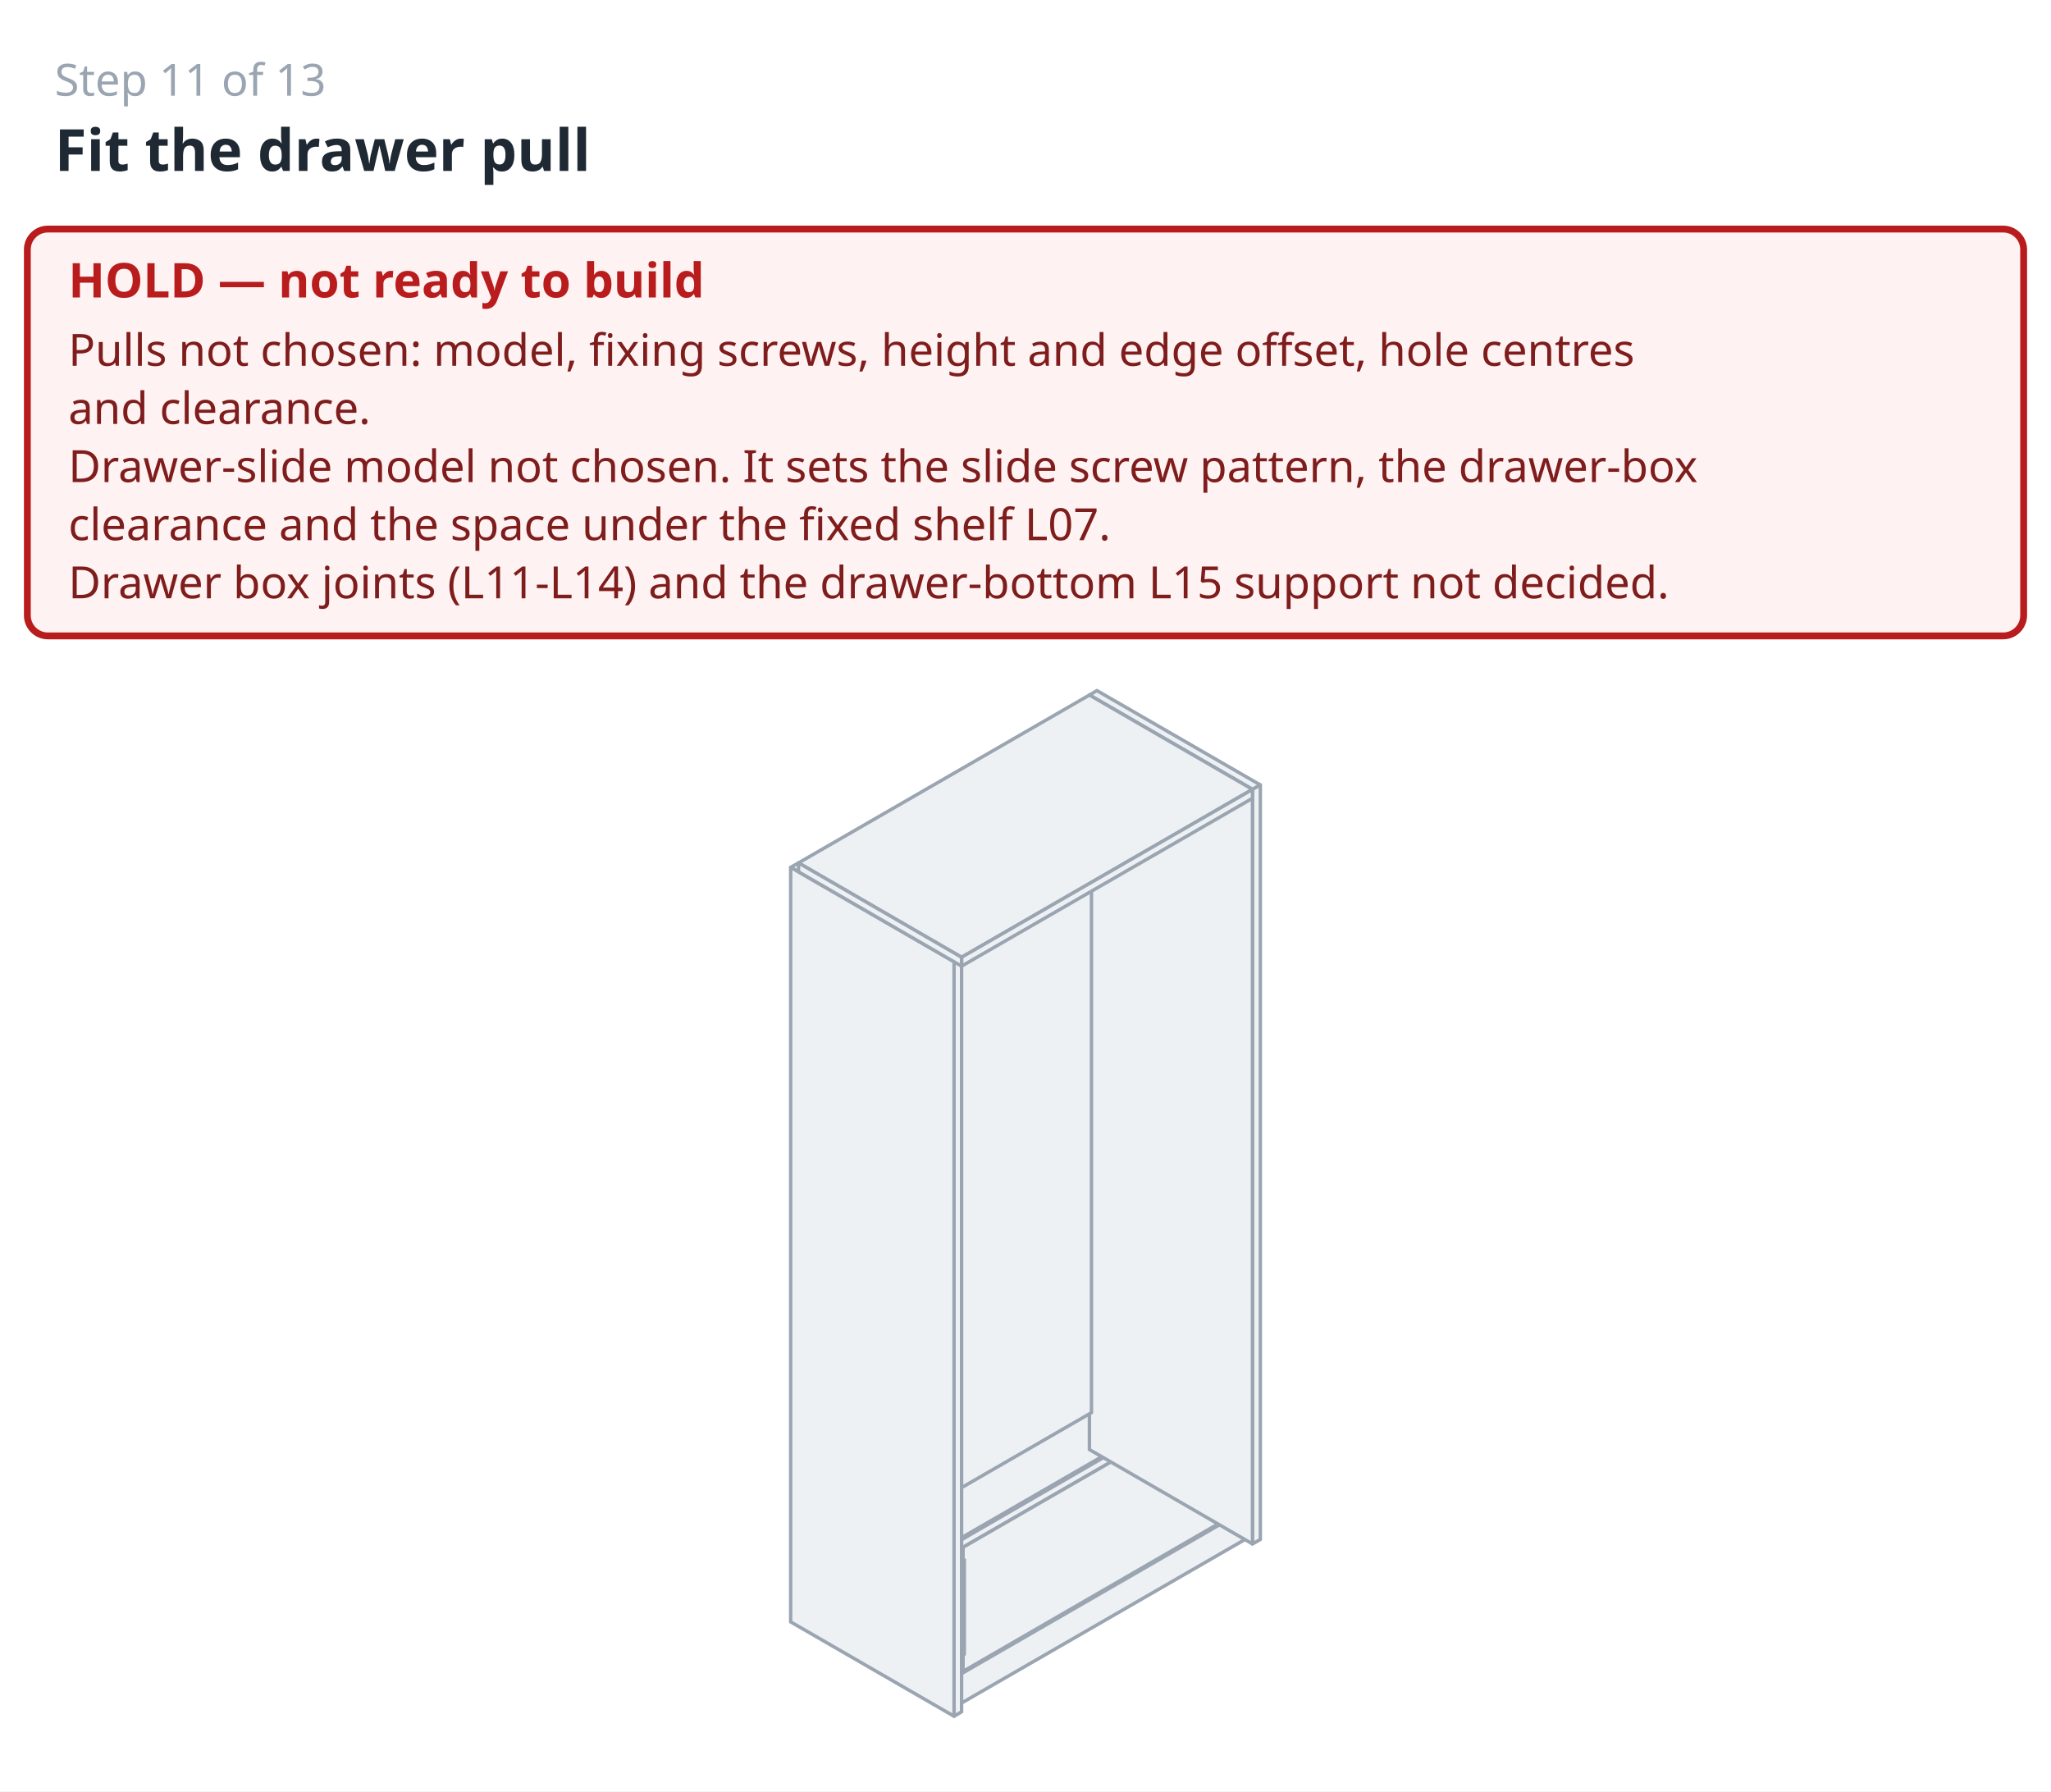
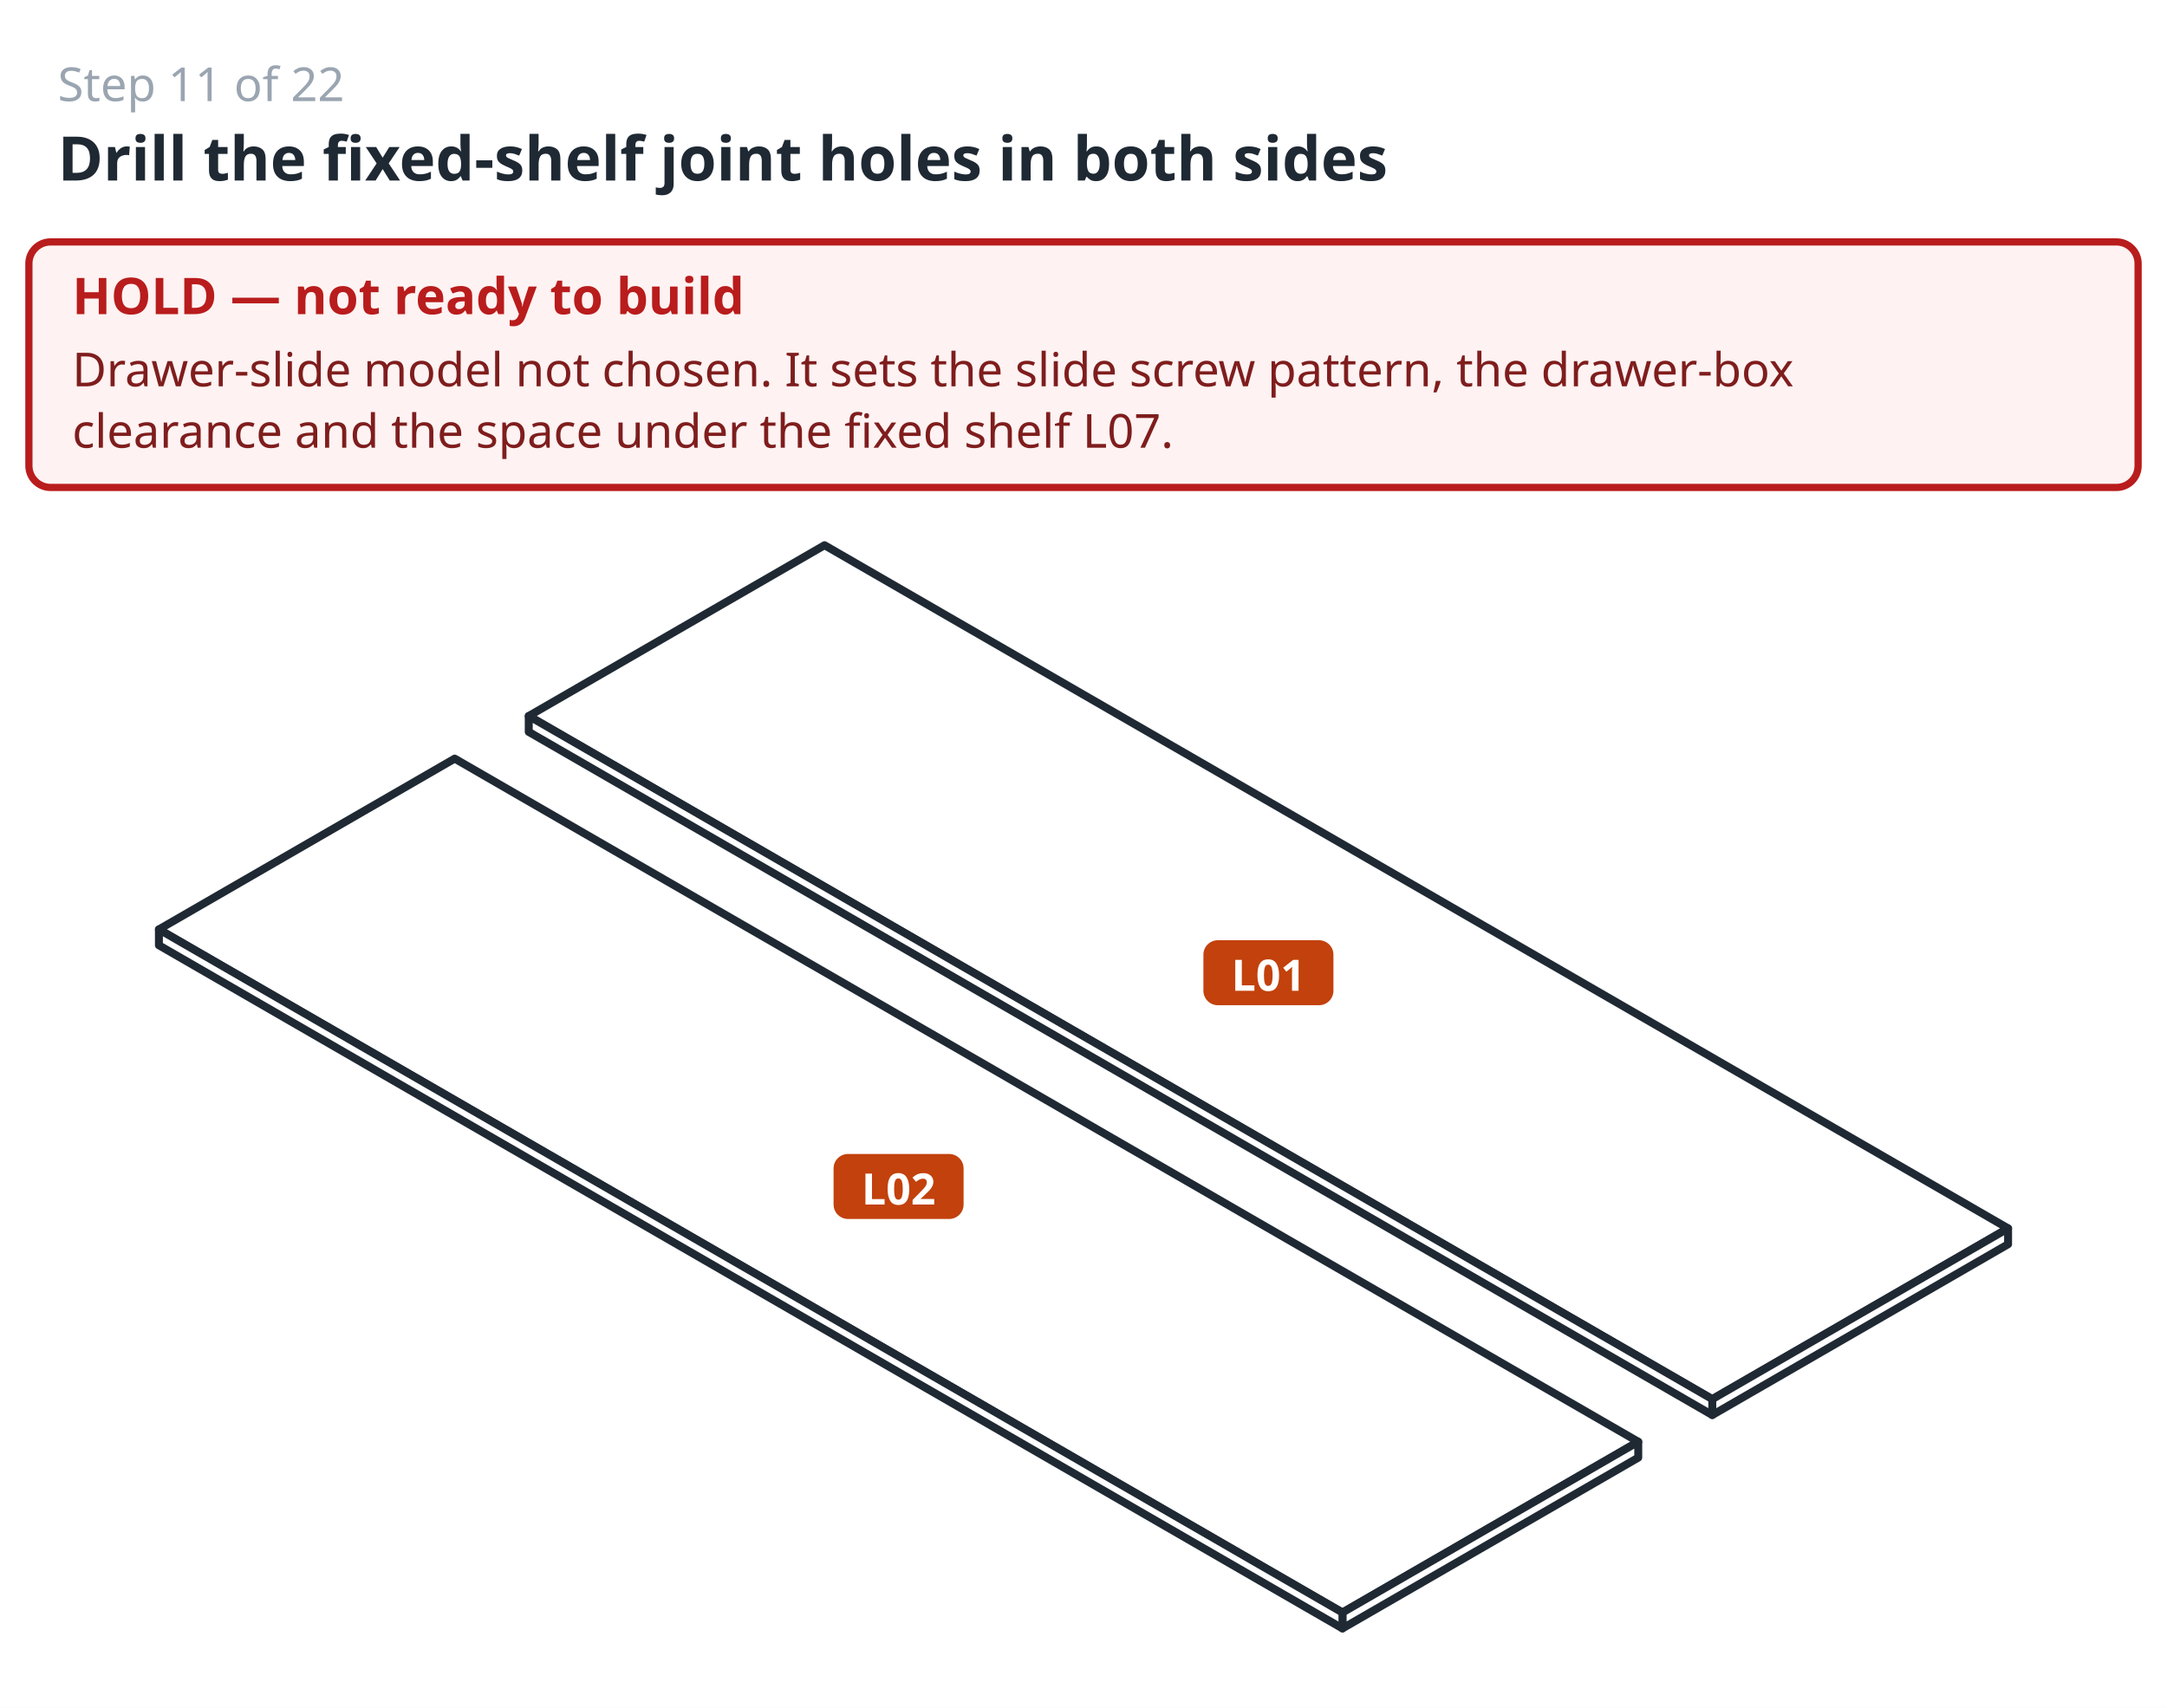
- <svg xmlns="http://www.w3.org/2000/svg" viewBox="0 0 600 524" width="600" height="524" role="img" font-family="system-ui, sans-serif">
+ <svg xmlns="http://www.w3.org/2000/svg" viewBox="0 0 600 473" width="600" height="473" role="img" font-family="system-ui, sans-serif">
  <rect width="100%" height="100%" fill="#fff" />
  <defs>
    <marker id="arrow" viewBox="0 0 10 10" refX="9" refY="5" markerWidth="7" markerHeight="7" orient="auto">
      <path d="M0,0 L10,5 L0,10 z" fill="#c2410c" />
    </marker>
  </defs>
-   <text x="16.0" y="28.0" font-size="13" font-weight="normal" fill="#9aa5b1" text-anchor="start">Step 11 of 13</text>
-   <text x="16.0" y="50.0" font-size="17" font-weight="bold" fill="#1f2933" text-anchor="start">Fit the drawer pull</text>
-   <rect x="8" y="67" width="584" height="119" rx="6" fill="#fef2f2" stroke="#b91c1c" stroke-width="2" />
+   <text x="16.0" y="28.0" font-size="13" font-weight="normal" fill="#9aa5b1" text-anchor="start">Step 11 of 22</text>
+   <text x="16.0" y="50.0" font-size="17" font-weight="bold" fill="#1f2933" text-anchor="start">Drill the fixed-shelf joint holes in both sides</text>
+   <rect x="8" y="67" width="584" height="68" rx="6" fill="#fef2f2" stroke="#b91c1c" stroke-width="2" />
  <text x="20.0" y="87.0" font-size="14" font-weight="bold" fill="#b91c1c" text-anchor="start">HOLD — not ready to build</text>
-   <text x="20.0" y="107.0" font-size="13" font-weight="normal" fill="#7f1d1d" text-anchor="start">Pulls not chosen: model, fixing screws, height and edge offset, hole centres</text>
-   <text x="20.0" y="124.0" font-size="13" font-weight="normal" fill="#7f1d1d" text-anchor="start">and clearance.</text>
-   <text x="20.0" y="141.0" font-size="13" font-weight="normal" fill="#7f1d1d" text-anchor="start">Drawer-slide model not chosen. It sets the slide screw pattern, the drawer-box</text>
-   <text x="20.0" y="158.0" font-size="13" font-weight="normal" fill="#7f1d1d" text-anchor="start">clearance and the space under the fixed shelf L07.</text>
-   <text x="20.0" y="175.0" font-size="13" font-weight="normal" fill="#7f1d1d" text-anchor="start">Drawer box joints (L11-L14) and the drawer-bottom L15 support not decided.</text>
-   <g class="part done" data-part="L11">
-     <polygon points="320.9,385.6 319.4,386.5 361.2,410.6 362.7,409.8" fill="#eef1f4" stroke="#9aa5b1" stroke-width="1" stroke-linejoin="round" />
-     <polygon points="362.7,437.3 361.2,438.2 361.2,410.6 362.7,409.8" fill="#eef1f4" stroke="#9aa5b1" stroke-width="1" stroke-linejoin="round" />
-     <polygon points="319.4,414.1 361.2,438.2 361.2,410.6 319.4,386.5" fill="#eef1f4" stroke="#9aa5b1" stroke-width="1" stroke-linejoin="round" />
+   <text x="20.0" y="107.0" font-size="13" font-weight="normal" fill="#7f1d1d" text-anchor="start">Drawer-slide model not chosen. It sets the slide screw pattern, the drawer-box</text>
+   <text x="20.0" y="124.0" font-size="13" font-weight="normal" fill="#7f1d1d" text-anchor="start">clearance and the space under the fixed shelf L07.</text>
+   <g class="part drilled" data-part="L01">
+     <polygon points="228.3,151.0 146.4,198.3 474.1,387.5 556.0,340.2" fill="#fff" stroke="#1f2933" stroke-width="2.2" stroke-linejoin="round" />
+     <polygon points="556.0,344.6 474.1,391.9 474.1,387.5 556.0,340.2" fill="#fff" stroke="#1f2933" stroke-width="2.2" stroke-linejoin="round" />
+     <polygon points="146.4,202.7 474.1,391.9 474.1,387.5 146.4,198.3" fill="#fff" stroke="#1f2933" stroke-width="2.2" stroke-linejoin="round" />
  </g>
-   <g class="part done" data-part="L13">
-     <polygon points="319.4,386.5 240.3,432.2 241.8,433.0 320.9,387.3" fill="#eef1f4" stroke="#9aa5b1" stroke-width="1" stroke-linejoin="round" />
-     <polygon points="320.9,414.9 241.8,460.6 241.8,433.0 320.9,387.3" fill="#eef1f4" stroke="#9aa5b1" stroke-width="1" stroke-linejoin="round" />
-     <polygon points="240.3,459.8 241.8,460.6 241.8,433.0 240.3,432.2" fill="#eef1f4" stroke="#9aa5b1" stroke-width="1" stroke-linejoin="round" />
+   <g class="part drilled" data-part="L02">
+     <polygon points="125.9,210.1 44.0,257.4 371.7,446.6 453.6,399.3" fill="#fff" stroke="#1f2933" stroke-width="2.2" stroke-linejoin="round" />
+     <polygon points="453.6,403.7 371.7,451.0 371.7,446.6 453.6,399.3" fill="#fff" stroke="#1f2933" stroke-width="2.2" stroke-linejoin="round" />
+     <polygon points="44.0,261.8 371.7,451.0 371.7,446.6 44.0,257.4" fill="#fff" stroke="#1f2933" stroke-width="2.2" stroke-linejoin="round" />
  </g>
-   <g class="part done" data-part="L04">
-     <polygon points="318.7,412.8 233.6,461.9 281.3,489.5 366.4,440.4" fill="#eef1f4" stroke="#9aa5b1" stroke-width="1" stroke-linejoin="round" />
-     <polygon points="366.4,442.9 281.3,492.1 281.3,489.5 366.4,440.4" fill="#eef1f4" stroke="#9aa5b1" stroke-width="1" stroke-linejoin="round" />
-     <polygon points="233.6,464.5 281.3,492.1 281.3,489.5 233.6,461.9" fill="#eef1f4" stroke="#9aa5b1" stroke-width="1" stroke-linejoin="round" />
+   <g class="labels">
+     <rect x="333.2" y="260.4" width="36" height="18" rx="4" fill="#c2410c" />
+     <text x="351.2" y="274.4" font-size="12" font-weight="bold" fill="#fff" text-anchor="middle">L01</text>
+     <rect x="230.8" y="319.6" width="36" height="18" rx="4" fill="#c2410c" />
+     <text x="248.8" y="333.6" font-size="12" font-weight="bold" fill="#fff" text-anchor="middle">L02</text>
  </g>
-   <g class="part done" data-part="L15">
-     <polygon points="320.9,413.2 238.8,460.6 280.6,484.8 362.7,437.3" fill="#eef1f4" stroke="#9aa5b1" stroke-width="1" stroke-linejoin="round" />
-     <polygon points="362.7,438.2 280.6,485.6 280.6,484.8 362.7,437.3" fill="#eef1f4" stroke="#9aa5b1" stroke-width="1" stroke-linejoin="round" />
-     <polygon points="238.8,461.5 280.6,485.6 280.6,484.8 238.8,460.6" fill="#eef1f4" stroke="#9aa5b1" stroke-width="1" stroke-linejoin="round" />
-   </g>
-   <g class="part done" data-part="L05">
-     <polygon points="362.0,440.4 276.9,489.5 279.1,490.8 364.2,441.7" fill="#eef1f4" stroke="#9aa5b1" stroke-width="1" stroke-linejoin="round" />
-     <polygon points="364.2,450.3 279.1,499.4 279.1,490.8 364.2,441.7" fill="#eef1f4" stroke="#9aa5b1" stroke-width="1" stroke-linejoin="round" />
-     <polygon points="276.9,498.1 279.1,499.4 279.1,490.8 276.9,489.5" fill="#eef1f4" stroke="#9aa5b1" stroke-width="1" stroke-linejoin="round" />
-   </g>
-   <g class="part done" data-part="L07">
-     <polygon points="319.4,373.6 234.3,422.7 281.3,449.8 366.4,400.7" fill="#eef1f4" stroke="#9aa5b1" stroke-width="1" stroke-linejoin="round" />
-     <polygon points="366.4,403.3 281.3,452.4 281.3,449.8 366.4,400.7" fill="#eef1f4" stroke="#9aa5b1" stroke-width="1" stroke-linejoin="round" />
-     <polygon points="234.3,425.3 281.3,452.4 281.3,449.8 234.3,422.7" fill="#eef1f4" stroke="#9aa5b1" stroke-width="1" stroke-linejoin="round" />
-   </g>
-   <g class="part done" data-part="L14">
-     <polygon points="359.7,409.8 280.6,455.4 282.1,456.3 361.2,410.6" fill="#eef1f4" stroke="#9aa5b1" stroke-width="1" stroke-linejoin="round" />
-     <polygon points="361.2,438.2 282.1,483.9 282.1,456.3 361.2,410.6" fill="#eef1f4" stroke="#9aa5b1" stroke-width="1" stroke-linejoin="round" />
-     <polygon points="280.6,483.0 282.1,483.9 282.1,456.3 280.6,455.4" fill="#eef1f4" stroke="#9aa5b1" stroke-width="1" stroke-linejoin="round" />
-   </g>
-   <g class="part done" data-part="L16">
-     <polygon points="363.8,402.6 279.5,451.4 281.7,452.6 366.1,403.9" fill="#eef1f4" stroke="#9aa5b1" stroke-width="1" stroke-linejoin="round" />
-     <polygon points="366.1,440.1 281.7,488.9 281.7,452.6 366.1,403.9" fill="#eef1f4" stroke="#9aa5b1" stroke-width="1" stroke-linejoin="round" />
-     <polygon points="279.5,487.6 281.7,488.9 281.7,452.6 279.5,451.4" fill="#eef1f4" stroke="#9aa5b1" stroke-width="1" stroke-linejoin="round" />
-   </g>
-   <g class="part done" data-part="L01">
-     <polygon points="320.9,202.0 318.7,203.3 366.4,230.9 368.7,229.6" fill="#eef1f4" stroke="#9aa5b1" stroke-width="1" stroke-linejoin="round" />
-     <polygon points="368.7,450.3 366.4,451.6 366.4,230.9 368.7,229.6" fill="#eef1f4" stroke="#9aa5b1" stroke-width="1" stroke-linejoin="round" />
-     <polygon points="318.7,424.0 366.4,451.6 366.4,230.9 318.7,203.3" fill="#eef1f4" stroke="#9aa5b1" stroke-width="1" stroke-linejoin="round" />
-   </g>
-   <g class="part done" data-part="L12">
-     <polygon points="240.3,432.2 238.8,433.0 280.6,457.2 282.1,456.3" fill="#eef1f4" stroke="#9aa5b1" stroke-width="1" stroke-linejoin="round" />
-     <polygon points="282.1,483.9 280.6,484.8 280.6,457.2 282.1,456.3" fill="#eef1f4" stroke="#9aa5b1" stroke-width="1" stroke-linejoin="round" />
-     <polygon points="238.8,460.6 280.6,484.8 280.6,457.2 238.8,433.0" fill="#eef1f4" stroke="#9aa5b1" stroke-width="1" stroke-linejoin="round" />
-   </g>
-   <g class="part done" data-part="L06">
-     <polygon points="318.6,206.0 233.6,255.1 234.4,255.5 319.3,206.5" fill="#eef1f4" stroke="#9aa5b1" stroke-width="1" stroke-linejoin="round" />
-     <polygon points="319.3,413.2 234.4,462.2 234.4,255.5 319.3,206.5" fill="#eef1f4" stroke="#9aa5b1" stroke-width="1" stroke-linejoin="round" />
-     <polygon points="233.6,461.8 234.4,462.2 234.4,255.5 233.6,255.1" fill="#eef1f4" stroke="#9aa5b1" stroke-width="1" stroke-linejoin="round" />
-   </g>
-   <g class="part done" data-part="L02">
-     <polygon points="233.6,252.4 231.3,253.7 279.1,281.3 281.3,280.0" fill="#eef1f4" stroke="#9aa5b1" stroke-width="1" stroke-linejoin="round" />
-     <polygon points="281.3,500.7 279.1,502.0 279.1,281.3 281.3,280.0" fill="#eef1f4" stroke="#9aa5b1" stroke-width="1" stroke-linejoin="round" />
-     <polygon points="231.3,474.4 279.1,502.0 279.1,281.3 231.3,253.7" fill="#eef1f4" stroke="#9aa5b1" stroke-width="1" stroke-linejoin="round" />
-   </g>
-   <g class="part done" data-part="L03">
-     <polygon points="318.7,203.3 233.6,252.4 281.3,280.0 366.4,230.9" fill="#eef1f4" stroke="#9aa5b1" stroke-width="1" stroke-linejoin="round" />
-     <polygon points="366.4,233.5 281.3,282.6 281.3,280.0 366.4,230.9" fill="#eef1f4" stroke="#9aa5b1" stroke-width="1" stroke-linejoin="round" />
-     <polygon points="233.6,255.0 281.3,282.6 281.3,280.0 233.6,252.4" fill="#eef1f4" stroke="#9aa5b1" stroke-width="1" stroke-linejoin="round" />
-   </g>
-   <g class="labels" />
</svg>
